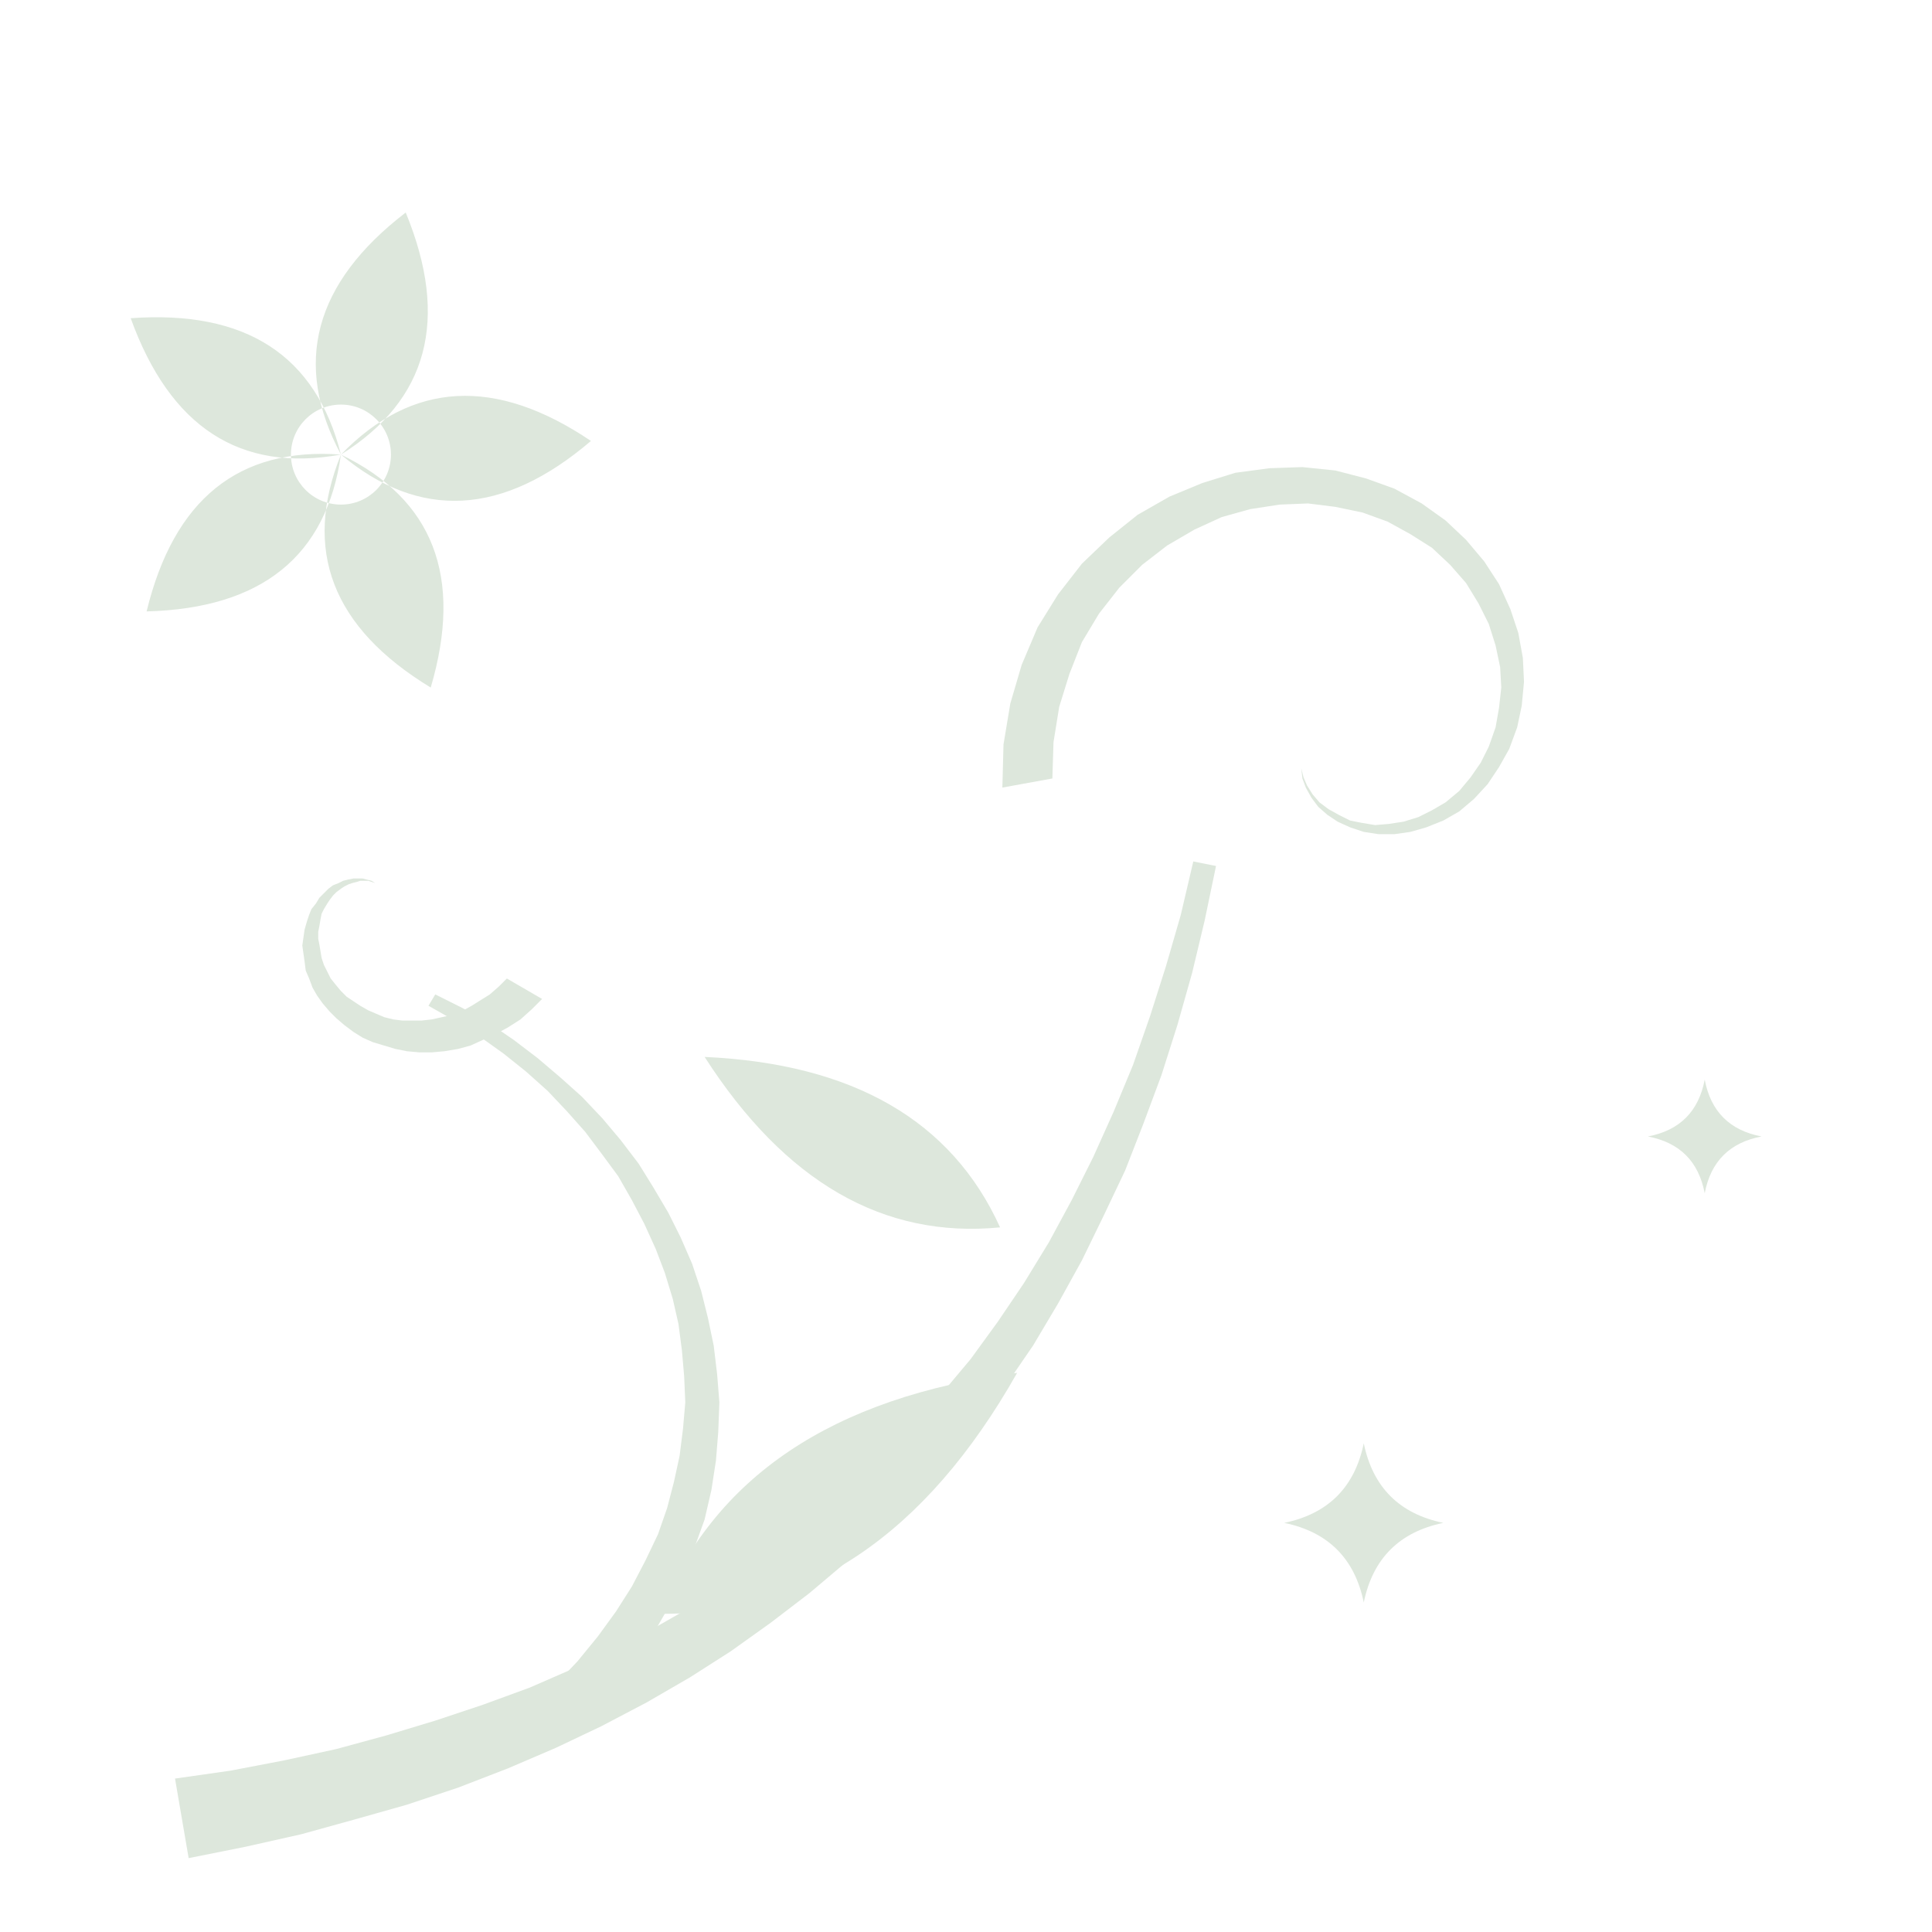
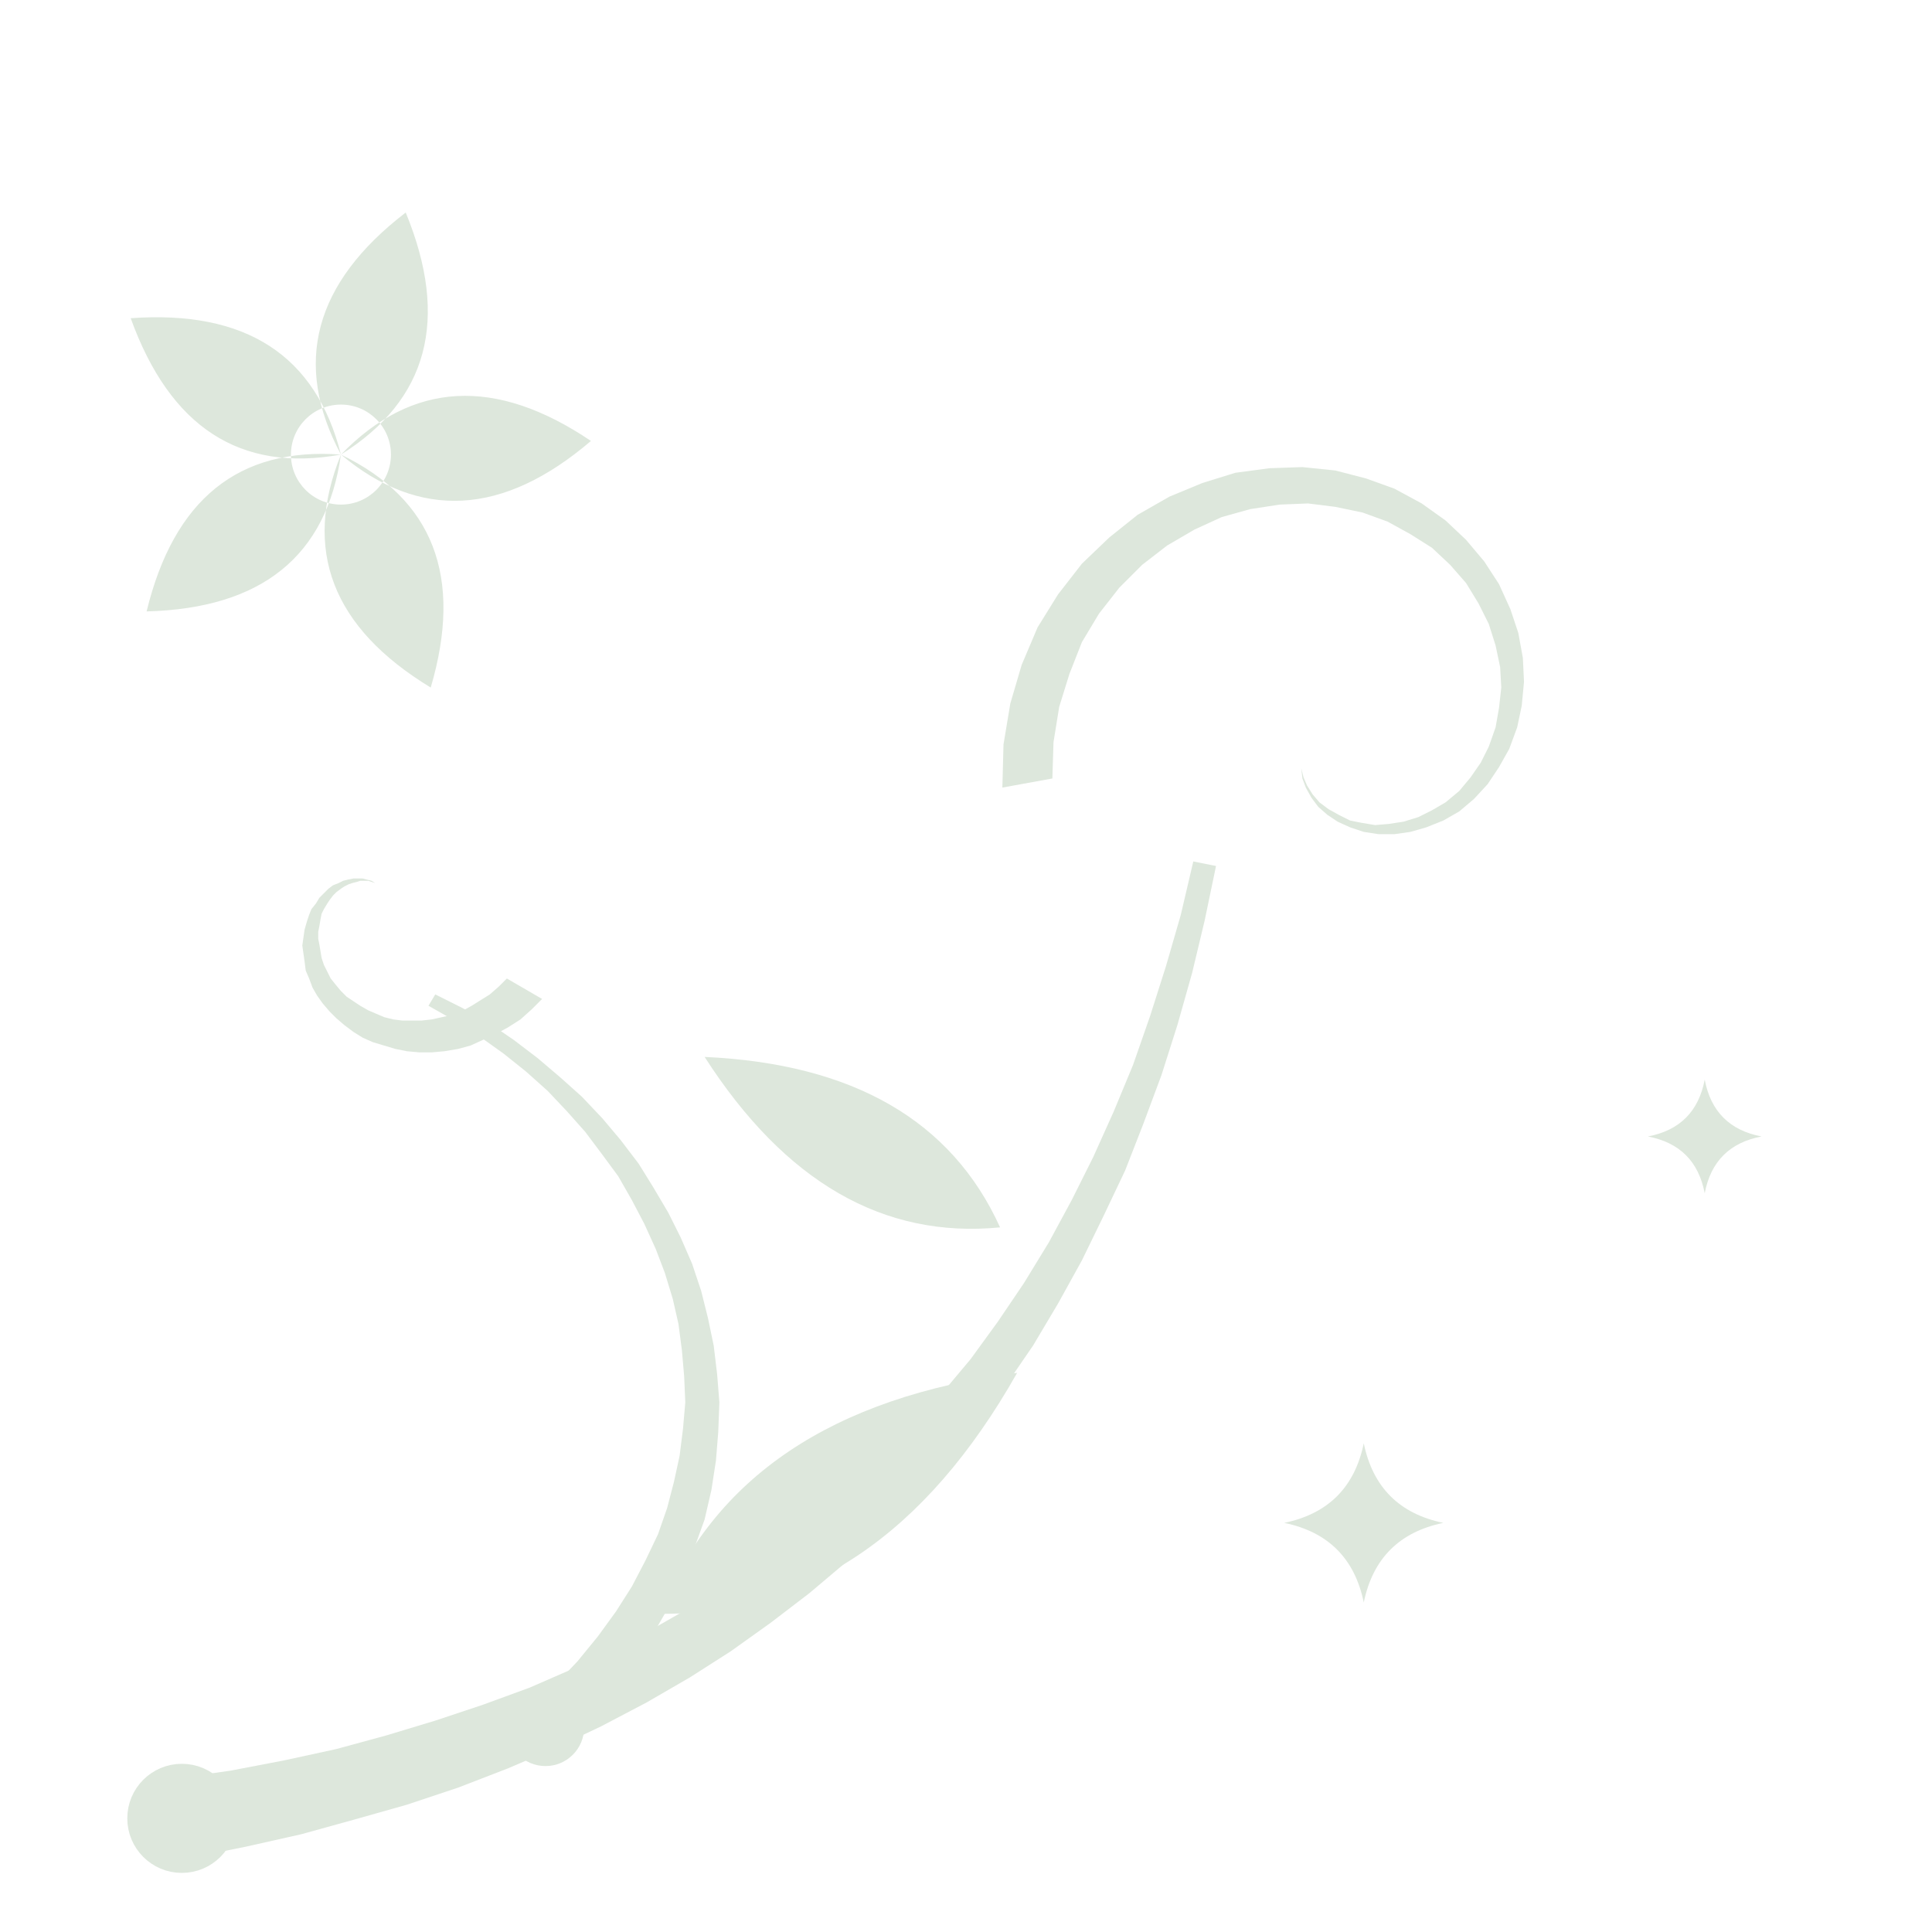
<svg xmlns="http://www.w3.org/2000/svg" width="408" height="408" viewBox="0 0 170 170">
  <g fill="#dde7dc" stroke="#dde7dc" stroke-width="2.6" stroke-linecap="round" stroke-linejoin="round">
    <path d="M16.6 163.5 L21.6 162.5 L26.5 161.4 L31.2 160.1 L35.8 158.8 L40.3 157.3 L44.7 155.6 L48.9 153.8 L52.9 151.9 L56.9 149.8 L60.7 147.6 L64.3 145.3 L67.8 142.8 L71.2 140.2 L74.4 137.5 L77.5 134.6 L80.5 131.6 L83.3 128.5 L86.0 125.3 L88.5 121.9 L90.9 118.4 L93.1 114.7 L95.2 110.9 L97.1 107.0 L99.0 103.0 L100.6 98.9 L102.2 94.6 L103.6 90.2 L104.9 85.6 L106.0 81.0 L107.0 76.2 L105.0 75.8 L103.9 80.5 L102.6 85.0 L101.2 89.4 L99.7 93.7 L98.0 97.8 L96.2 101.8 L94.3 105.6 L92.3 109.3 L90.1 112.9 L87.8 116.3 L85.4 119.6 L82.8 122.7 L80.2 125.7 L77.4 128.6 L74.5 131.4 L71.4 134.0 L68.3 136.4 L65.0 138.8 L61.5 141.0 L58.0 143.0 L54.3 145.0 L50.5 146.8 L46.6 148.5 L42.5 150.0 L38.3 151.4 L34.0 152.7 L29.6 153.9 L25.0 154.9 L20.3 155.8 L15.4 156.5 Z" stroke-width="0" />
+     <circle cx="16" cy="160" r="3.5" />
    <path d="M88.2 69.3 L88.3 65.5 L88.9 61.9 L89.9 58.5 L91.3 55.2 L93.1 52.3 L95.2 49.6 L97.6 47.3 L100.1 45.3 L102.9 43.7 L105.8 42.5 L108.7 41.6 L111.7 41.2 L114.6 41.1 L117.5 41.4 L120.2 42.1 L122.7 43.0 L125.1 44.3 L127.2 45.8 L129.0 47.5 L130.6 49.4 L131.9 51.4 L132.9 53.6 L133.6 55.7 L134.0 57.9 L134.1 60.0 L133.9 62.1 L133.5 64.0 L132.8 65.9 L131.9 67.5 L130.9 69.0 L129.7 70.3 L128.4 71.4 L127.0 72.2 L125.5 72.8 L124.1 73.2 L122.7 73.4 L121.3 73.4 L120.0 73.2 L118.8 72.8 L117.7 72.3 L116.8 71.7 L116.0 71.0 L115.4 70.2 L114.9 69.3 L114.6 68.5 L114.5 67.6 L114.5 67.6 L114.7 68.4 L115.0 69.1 L115.5 69.9 L116.1 70.6 L116.9 71.2 L117.8 71.7 L118.8 72.2 L119.8 72.4 L121.0 72.6 L122.2 72.5 L123.5 72.3 L124.8 71.9 L126.0 71.3 L127.2 70.6 L128.4 69.6 L129.4 68.4 L130.3 67.1 L131.0 65.7 L131.6 64.0 L131.9 62.3 L132.1 60.5 L132.0 58.7 L131.6 56.8 L131.0 54.9 L130.1 53.1 L129.0 51.3 L127.6 49.7 L126.0 48.2 L124.1 47.0 L122.1 45.9 L119.9 45.1 L117.5 44.6 L115.1 44.3 L112.6 44.4 L110.0 44.8 L107.5 45.5 L105.1 46.6 L102.7 48.0 L100.5 49.7 L98.5 51.7 L96.7 54.0 L95.2 56.5 L94.1 59.3 L93.2 62.2 L92.7 65.3 L92.6 68.5 Z" stroke-width="0" />
    <path d="M49.4 153.5 L51.8 151.2 L53.9 148.8 L55.8 146.4 L57.4 143.9 L58.9 141.3 L60.1 138.8 L61.1 136.2 L62.0 133.7 L62.6 131.1 L63.0 128.5 L63.2 126.0 L63.3 123.4 L63.1 120.9 L62.8 118.4 L62.3 116.0 L61.7 113.6 L60.9 111.2 L59.9 108.9 L58.8 106.7 L57.5 104.5 L56.2 102.4 L54.6 100.3 L53.0 98.4 L51.2 96.5 L49.3 94.8 L47.3 93.1 L45.2 91.5 L43.0 90.0 L40.7 88.7 L38.3 87.5 L37.7 88.5 L40.0 89.8 L42.2 91.2 L44.3 92.7 L46.3 94.3 L48.2 96.0 L49.9 97.8 L51.5 99.6 L53.0 101.6 L54.4 103.5 L55.6 105.6 L56.7 107.7 L57.7 109.9 L58.5 112.0 L59.2 114.3 L59.7 116.5 L60.0 118.8 L60.2 121.1 L60.3 123.4 L60.1 125.7 L59.8 128.1 L59.3 130.4 L58.7 132.7 L57.9 135.0 L56.8 137.3 L55.6 139.6 L54.2 141.8 L52.6 144.0 L50.8 146.2 L48.8 148.3 L46.6 150.5 Z" stroke-width="0" />
+     <circle cx="48" cy="152" r="2.1" />
    <path d="M47.7 87.9 L46.8 88.8 L45.8 89.7 L44.7 90.4 L43.6 91.0 L42.5 91.5 L41.4 92.0 L40.3 92.3 L39.1 92.5 L38.0 92.6 L36.9 92.6 L35.8 92.5 L34.8 92.3 L33.8 92.0 L32.8 91.7 L31.9 91.3 L31.1 90.8 L30.3 90.2 L29.6 89.6 L29.0 89.0 L28.4 88.3 L27.9 87.6 L27.5 86.9 L27.2 86.1 L26.9 85.4 L26.8 84.6 L26.7 83.9 L26.6 83.2 L26.7 82.5 L26.8 81.8 L27.0 81.1 L27.2 80.5 L27.4 80.0 L27.8 79.5 L28.1 79.0 L28.5 78.6 L28.9 78.2 L29.3 77.9 L29.8 77.7 L30.2 77.5 L30.6 77.4 L31.1 77.3 L31.5 77.3 L31.9 77.3 L32.3 77.4 L32.7 77.5 L33.0 77.7 L33.0 77.7 L32.7 77.6 L32.4 77.5 L32.1 77.5 L31.7 77.5 L31.4 77.6 L31.0 77.7 L30.7 77.8 L30.3 78.0 L30.0 78.2 L29.6 78.5 L29.3 78.8 L29.0 79.2 L28.8 79.5 L28.5 80.0 L28.3 80.4 L28.2 80.9 L28.1 81.5 L28.0 82.0 L28.0 82.6 L28.1 83.1 L28.2 83.7 L28.3 84.3 L28.5 84.9 L28.8 85.5 L29.1 86.1 L29.5 86.6 L30.0 87.2 L30.5 87.7 L31.1 88.1 L31.7 88.5 L32.4 88.9 L33.1 89.2 L33.8 89.5 L34.6 89.7 L35.4 89.8 L36.3 89.8 L37.1 89.8 L38.0 89.7 L38.9 89.5 L39.8 89.3 L40.6 89.0 L41.5 88.5 L42.3 88.0 L43.1 87.5 L43.9 86.8 L44.6 86.1 Z" stroke-width="0" />
    <path d="M58.0 142.0 Q77.4 142.2 89.5 120.8 Q65.1 124.0 58.0 142.0 Z" stroke-width="0" />
    <path d="M88.0 108.0 Q81.6 93.9 62.0 93.0 Q72.6 109.5 88.0 108.0 Z" stroke-width="0" />
    <path fill-rule="evenodd" d="M30.0 40.0 Q41.5 32.8 35.7 18.7 Q23.6 28.0 30.0 40.0 Z M30.0 40.0 Q40.4 48.7 52.0 38.8 Q39.4 30.3 30.0 40.0 Z M30.0 40.0 Q24.9 52.6 37.9 60.5 Q42.2 45.9 30.0 40.0 Z M30.0 40.0 Q16.5 39.0 12.9 53.8 Q28.1 53.4 30.0 40.0 Z M30.0 40.0 Q26.7 26.9 11.5 28.0 Q16.7 42.4 30.0 40.0 Z M25.6 40.0 a 4.4 4.4 0 1 0 8.8 0 a 4.4 4.4 0 1 0 -8.8 0 Z" stroke-width="0" />
    <path d="M120.0 127.0 Q121.2 132.8 127.0 134.0 Q121.2 135.2 120.0 141.0 Q118.8 135.2 113.0 134.0 Q118.8 132.8 120.0 127.0 Z" stroke-width="0" />
    <path d="M150.0 95.0 Q150.8 99.2 155.0 100.0 Q150.8 100.8 150.0 105.0 Q149.2 100.8 145.0 100.0 Q149.2 99.2 150.0 95.0 Z" stroke-width="0" />
  </g>
</svg>
